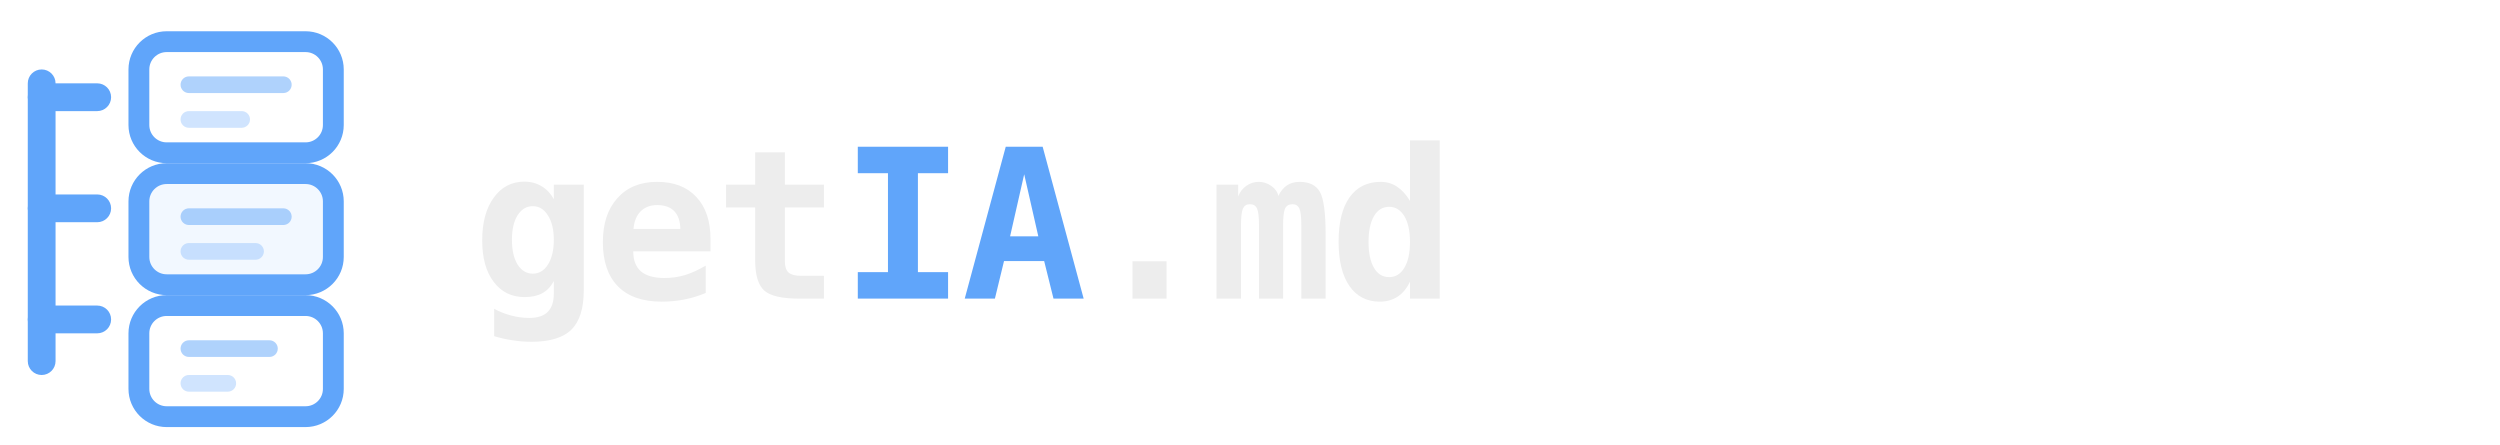
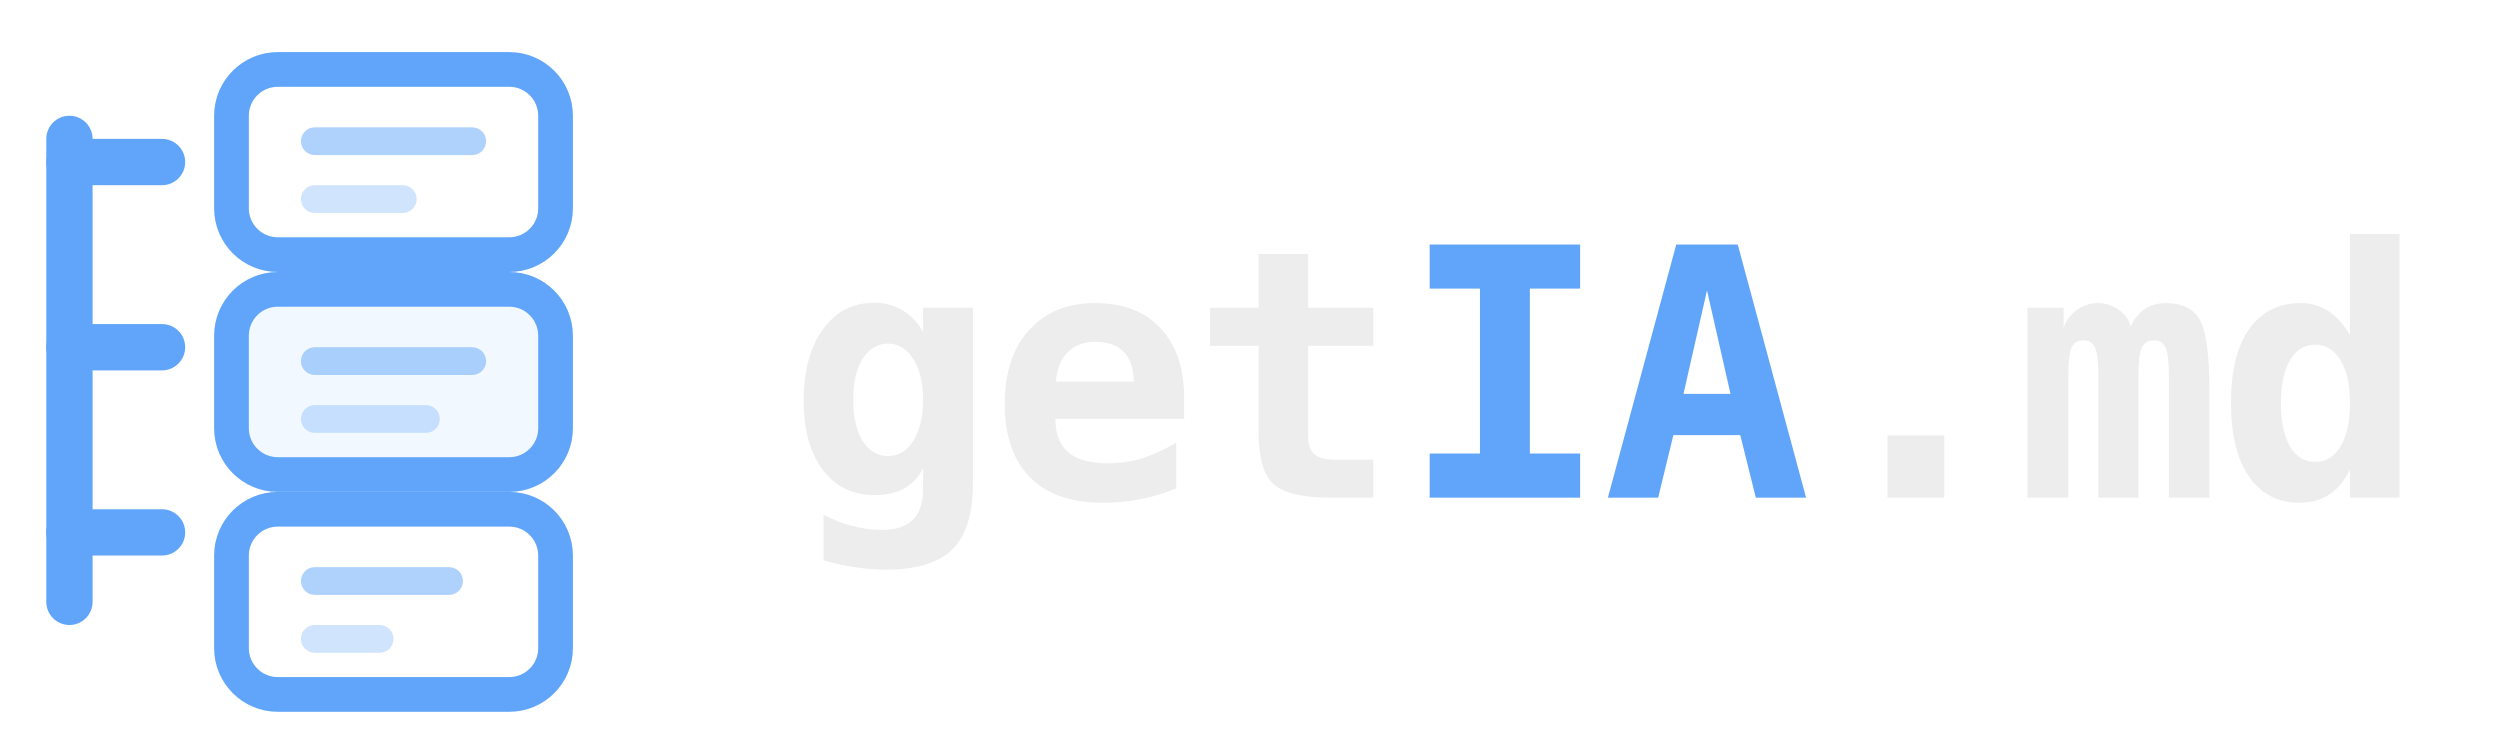
- <svg xmlns="http://www.w3.org/2000/svg" viewBox="0 0 180 32" fill="none">
+ <svg xmlns="http://www.w3.org/2000/svg" viewBox="0 0 108 32" fill="none">
  <rect x="2" y="5" width="2" height="22" rx="1" fill="#60a5fa" />
  <rect x="2" y="6" width="6" height="2" rx="1" fill="#60a5fa" />
  <rect x="2" y="14" width="6" height="2" rx="1" fill="#60a5fa" />
  <rect x="2" y="22" width="6" height="2" rx="1" fill="#60a5fa" />
  <rect x="10" y="3" width="14" height="8" rx="2" stroke="#60a5fa" stroke-width="1.5" fill="none" />
  <rect x="13" y="5.5" width="8" height="1.2" rx="0.6" fill="#60a5fa" opacity="0.5" />
  <rect x="13" y="8" width="5" height="1.2" rx="0.6" fill="#60a5fa" opacity="0.3" />
  <rect x="10" y="12.5" width="14" height="8" rx="2" stroke="#60a5fa" stroke-width="1.5" fill="rgba(96,165,250,0.08)" />
  <rect x="13" y="15" width="8" height="1.2" rx="0.6" fill="#60a5fa" opacity="0.5" />
  <rect x="13" y="17.5" width="6" height="1.2" rx="0.6" fill="#60a5fa" opacity="0.3" />
  <rect x="10" y="22" width="14" height="8" rx="2" stroke="#60a5fa" stroke-width="1.5" fill="none" />
  <rect x="13" y="24.5" width="7" height="1.2" rx="0.6" fill="#60a5fa" opacity="0.5" />
  <rect x="13" y="27" width="4" height="1.2" rx="0.6" fill="#60a5fa" opacity="0.3" />
  <text x="34" y="21.5" font-family="'JetBrains Mono', 'SF Mono', 'Fira Code', monospace" font-size="15" font-weight="700" letter-spacing="-0.3" fill="#ededed">get<tspan fill="#60a5fa">IA</tspan>.md</text>
</svg>
